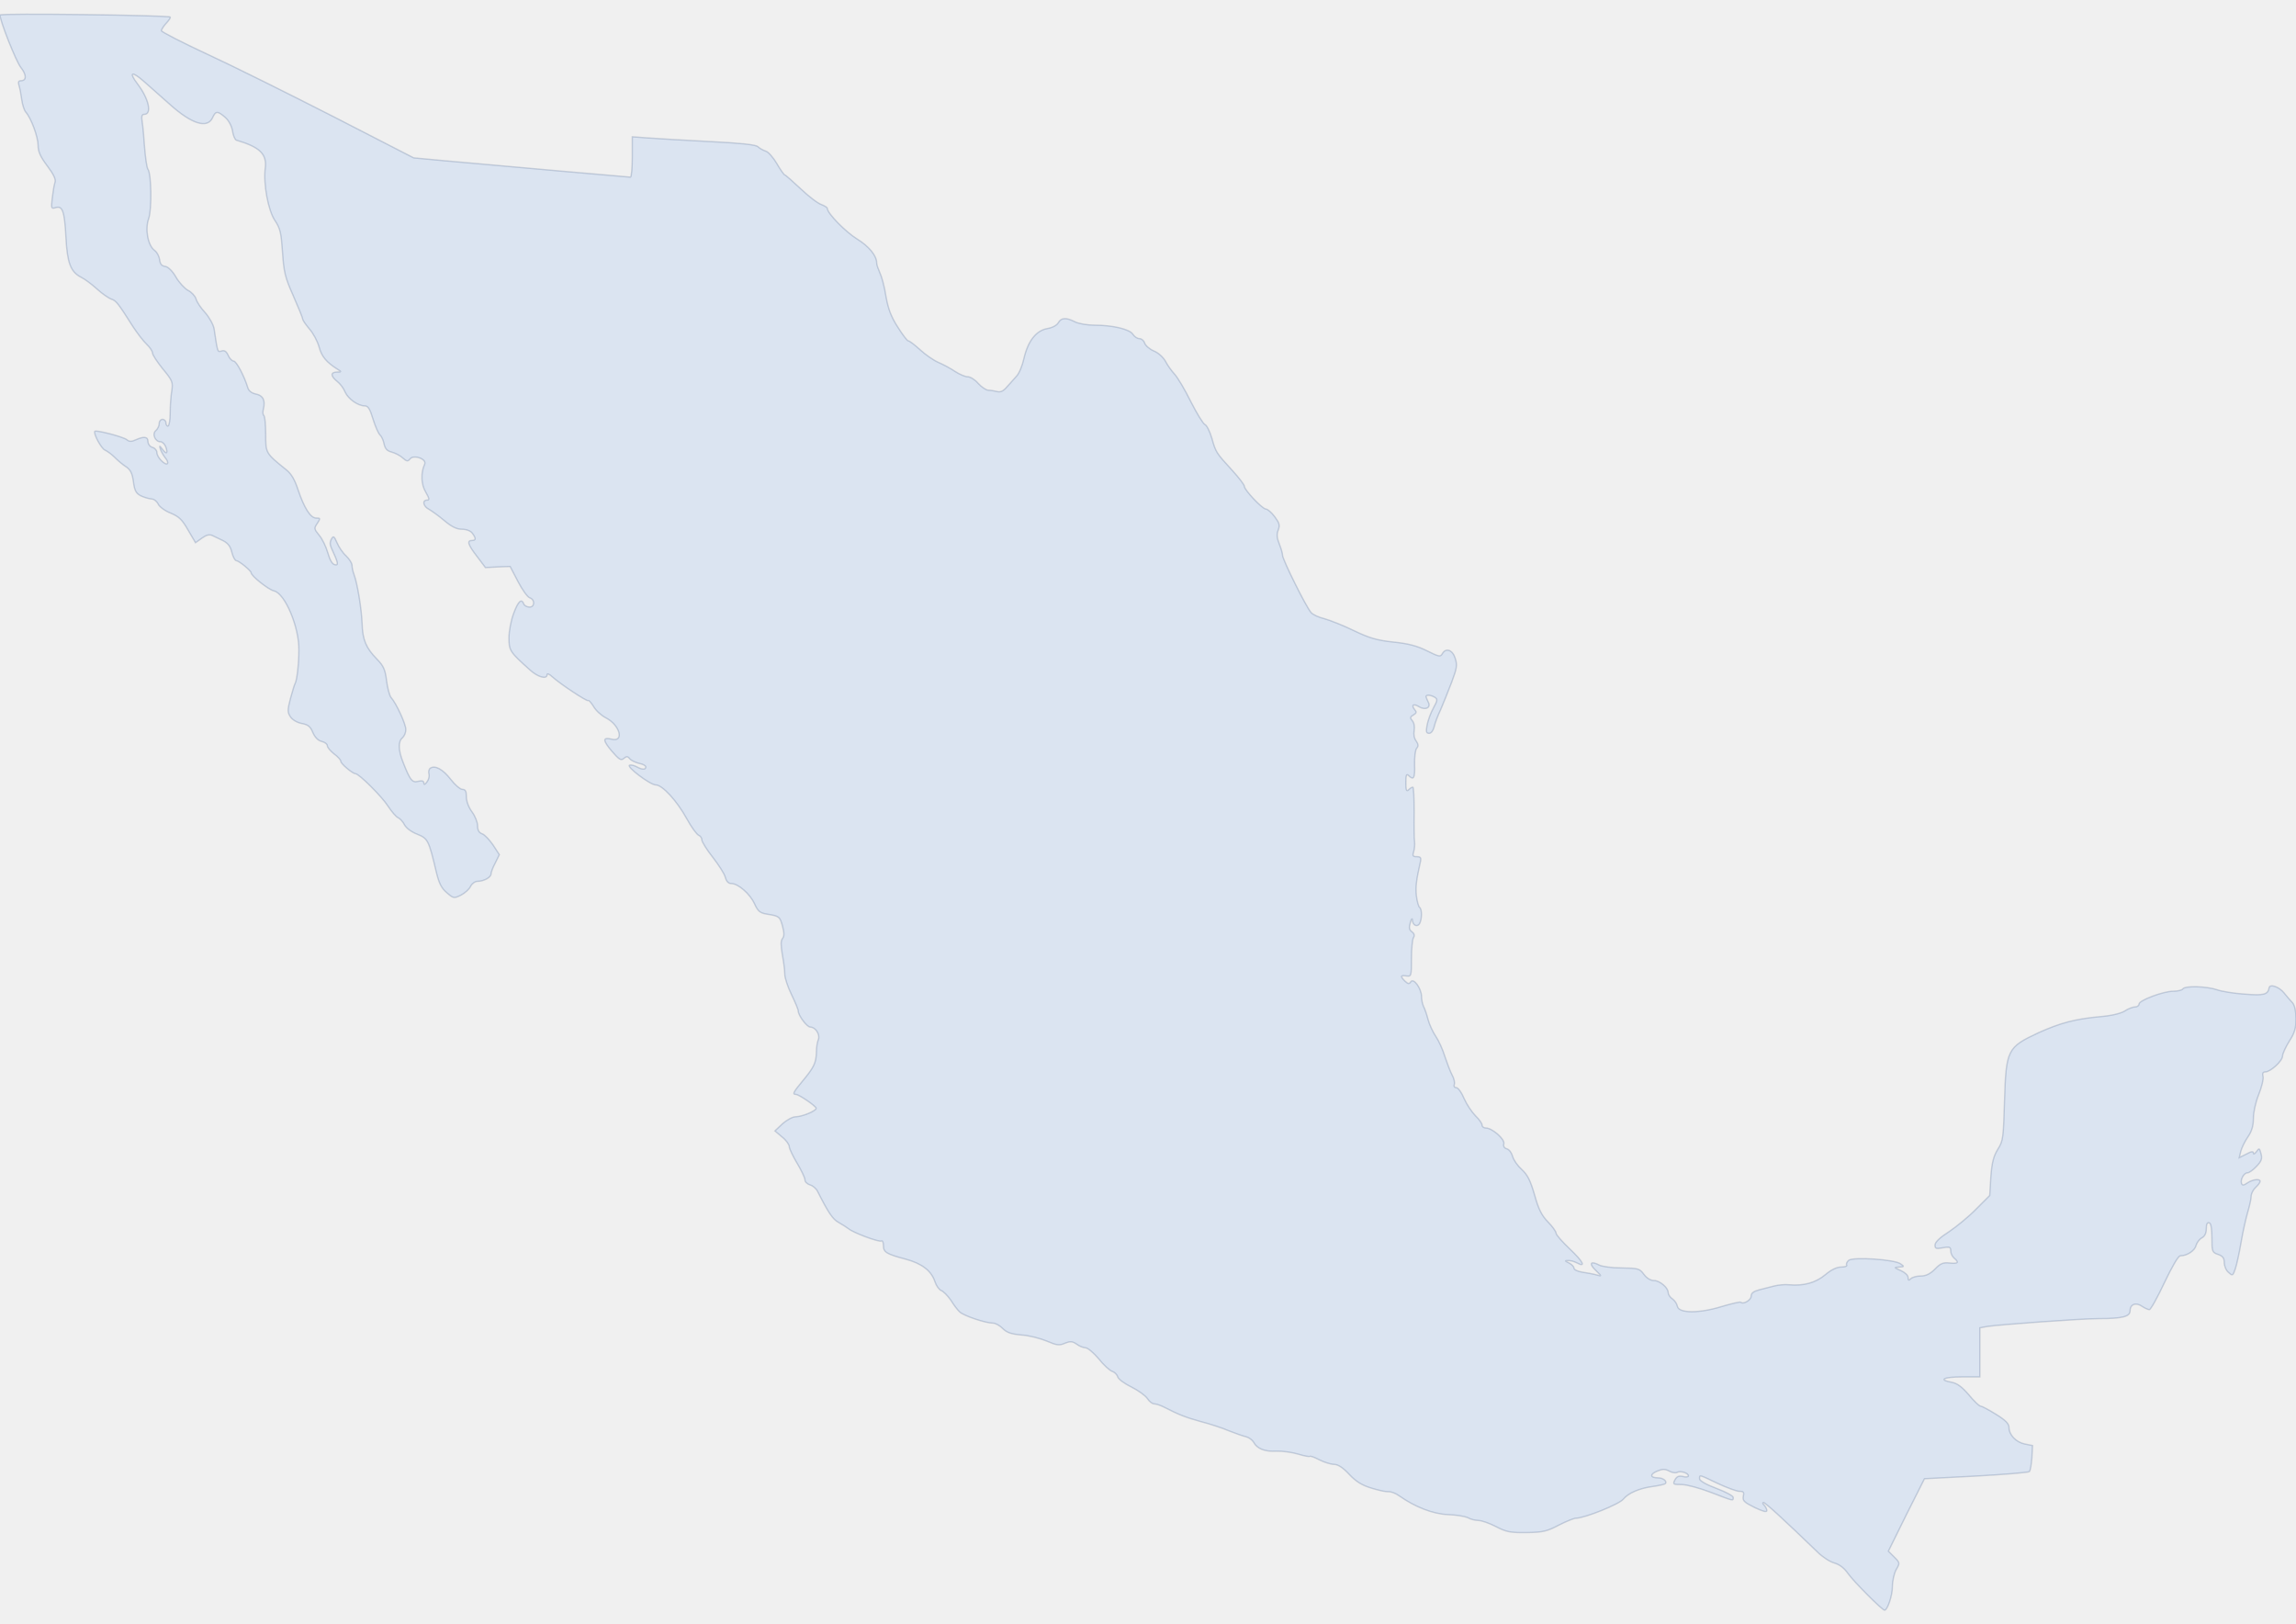
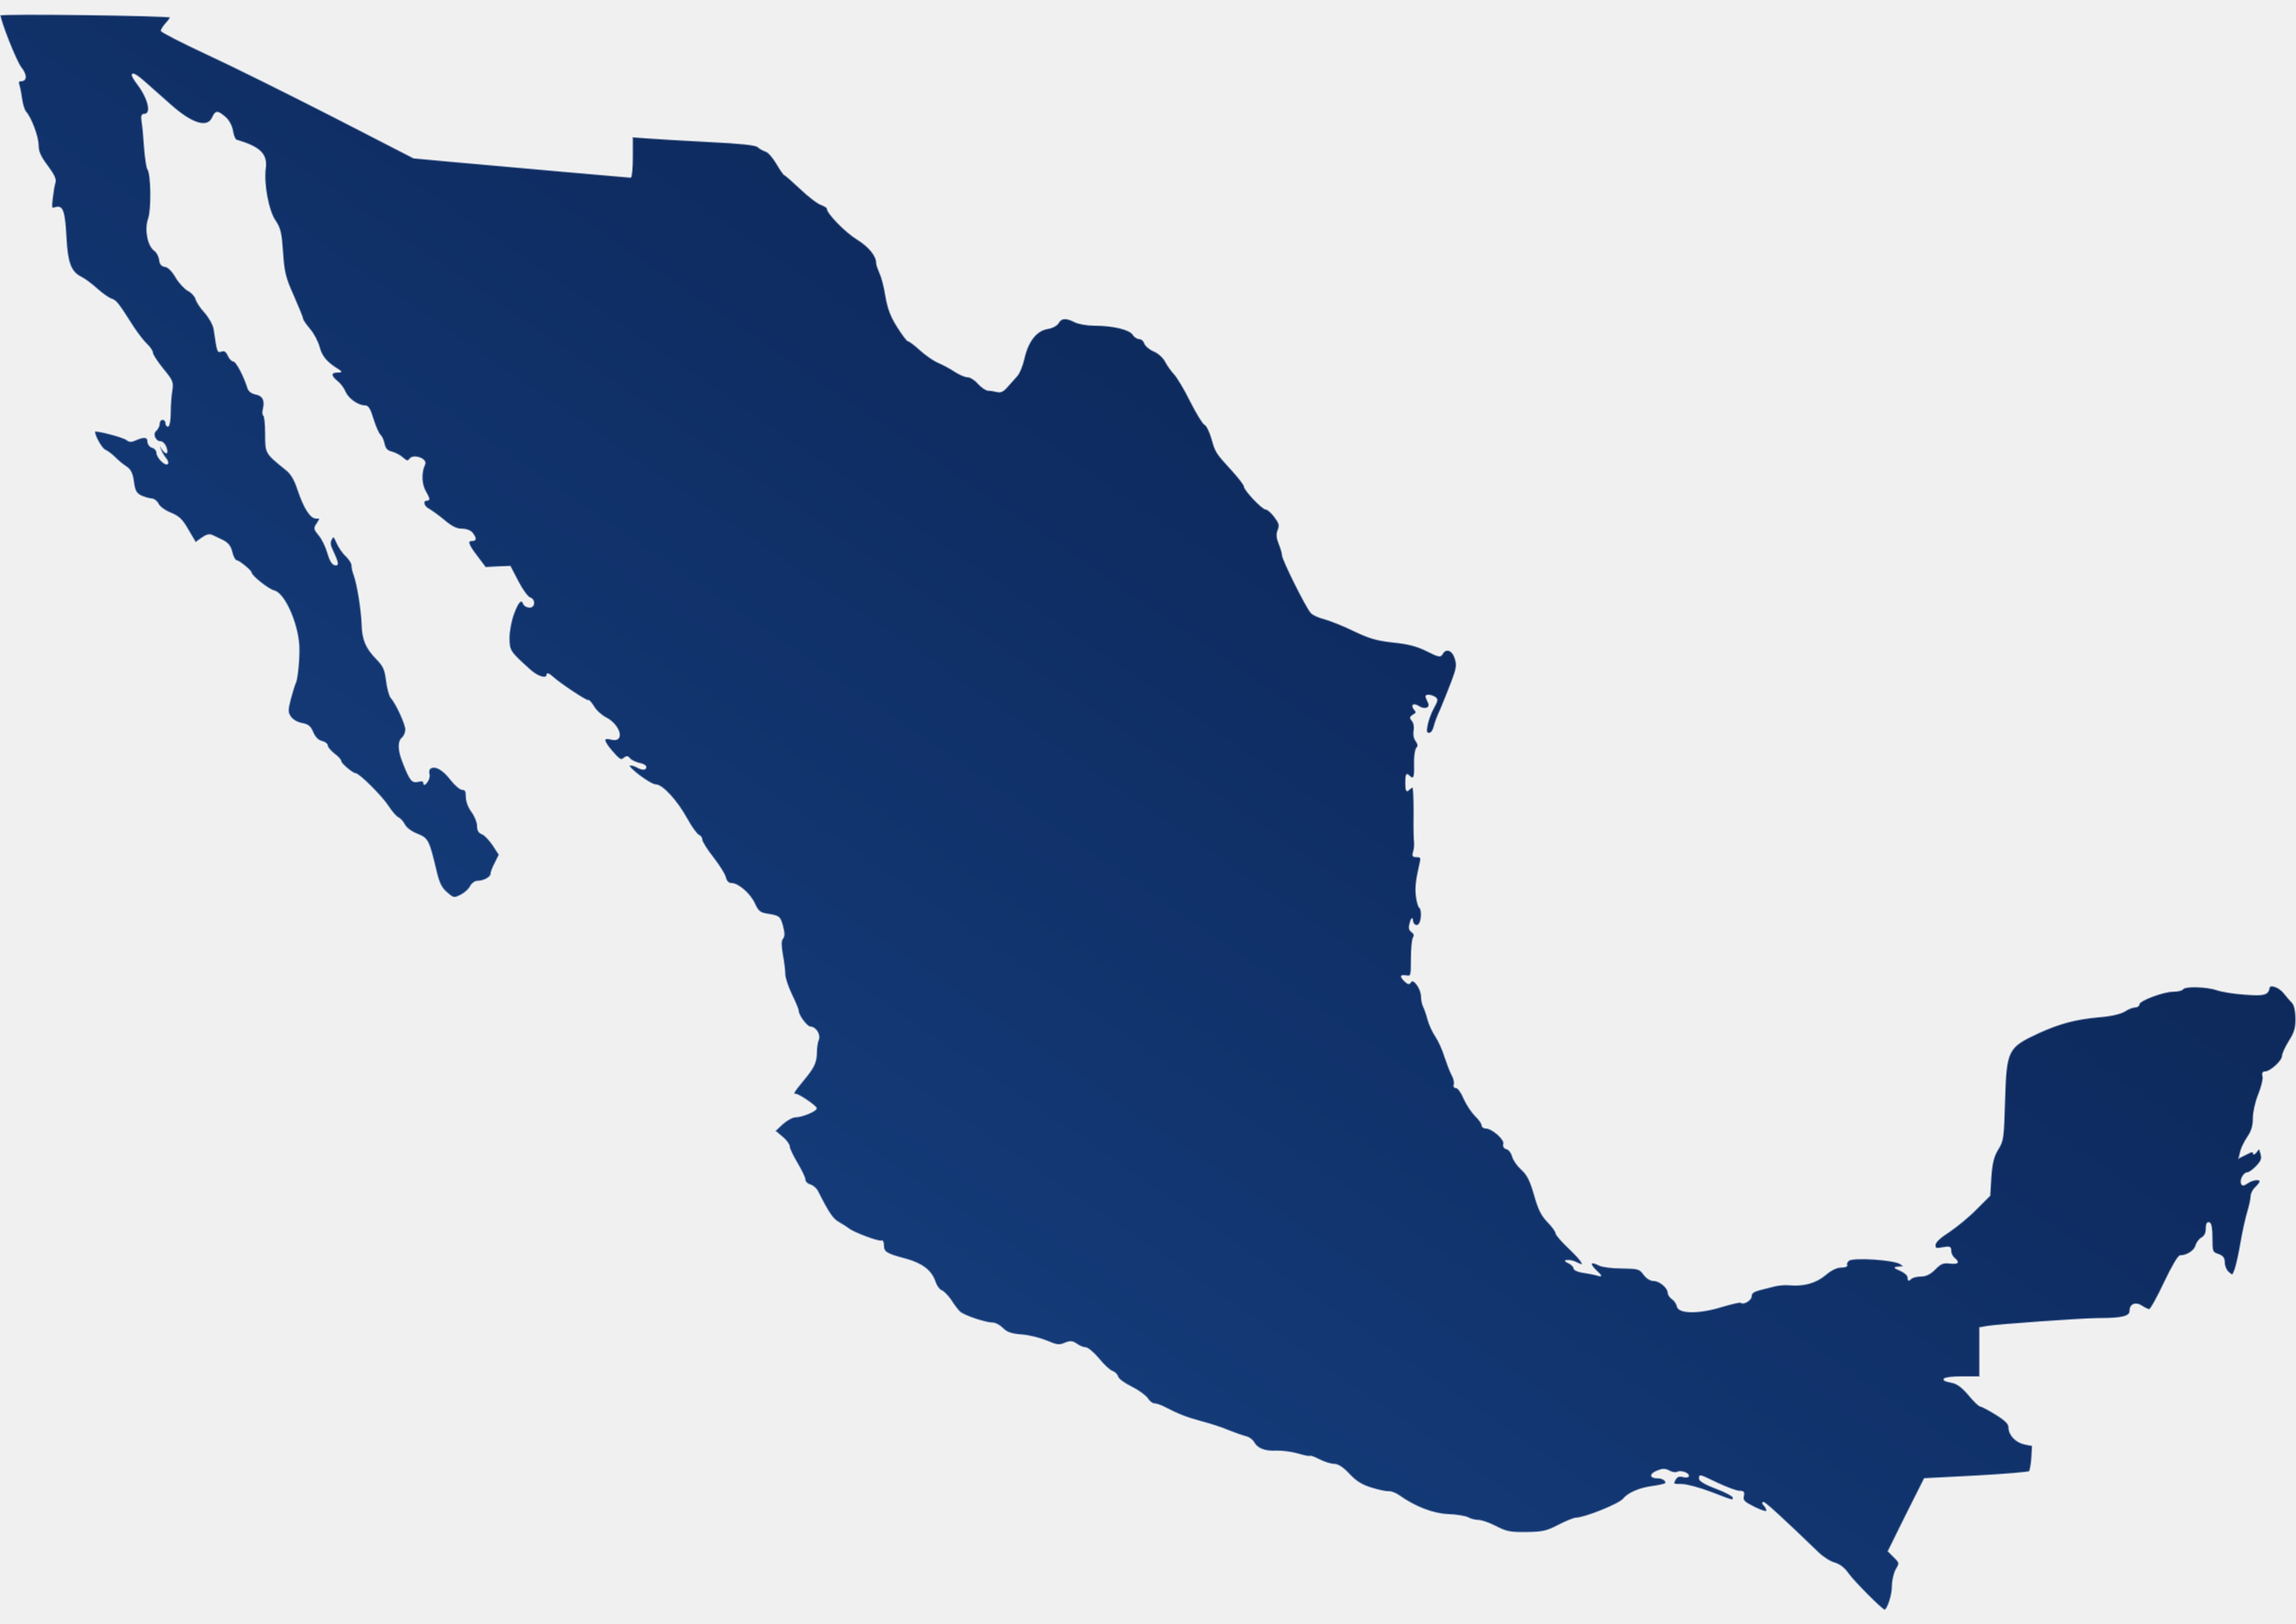
<svg xmlns="http://www.w3.org/2000/svg" viewBox="0 150 1024 724" preserveAspectRatio="xMidYMid meet" role="img" aria-label="Mapa de México">
-   <g transform="translate(0,1024) scale(0.1,-0.1)" fill="#DBE4F1" stroke="#0F2E65" stroke-width="6" stroke-opacity="0.18">
+   <defs>
+     <linearGradient id="mapGrad" x1="0" y1="0" x2="1" y2="1">
+       <stop offset="0%" stop-color="#1a4a8f" />
+       <stop offset="55%" stop-color="#0F2E65" />
+       <stop offset="100%" stop-color="#0a1f45" />
+     </linearGradient>
+   </defs>
+   <g transform="translate(0,1024) scale(0.1,-0.1)" fill="url(#mapGrad)" stroke="#ffffff" stroke-width="8" stroke-opacity="0.55">
    <path d="M0 8673 c0 -26 71 -206 93 -234 26 -33 26 -59 0 -59 -11 0 -13 -6 -8 -22 4 -13 9 -41 12 -63 3 -22 11 -47 18 -55 24 -27 55 -111 55 -149 0 -27 10 -50 41 -91 29 -39 39 -60 34 -74 -4 -12 -9 -43 -12 -70 -5 -45 -5 -48 15 -42 31 10 40 -17 46 -132 6 -115 21 -154 67 -178 17 -8 50 -33 73 -54 22 -20 51 -40 63 -44 21 -7 29 -17 97 -124 19 -29 46 -64 60 -77 14 -13 26 -31 26 -39 0 -8 21 -40 46 -71 43 -52 46 -59 40 -98 -4 -23 -7 -68 -7 -99 0 -32 -5 -58 -10 -58 -5 0 -9 7 -9 15 0 8 -7 15 -15 15 -8 0 -15 -8 -15 -19 0 -10 -7 -24 -15 -31 -18 -15 -3 -50 21 -50 8 0 18 -10 23 -22 11 -30 4 -36 -14 -12 -15 19 -15 19 -9 -1 4 -11 14 -28 22 -38 8 -9 12 -20 9 -24 -10 -10 -47 28 -47 48 0 10 -9 21 -20 24 -11 3 -20 15 -20 26 0 22 -18 24 -54 8 -19 -9 -29 -9 -40 0 -15 13 -136 44 -143 38 -8 -9 29 -78 45 -84 9 -4 29 -18 43 -32 14 -14 37 -34 52 -43 19 -13 27 -29 32 -66 5 -40 12 -52 33 -63 15 -7 36 -13 47 -14 11 0 24 -10 30 -22 5 -12 30 -31 56 -41 38 -16 52 -30 78 -76 l33 -56 28 20 c21 15 34 18 47 12 10 -5 32 -15 48 -23 21 -11 33 -25 39 -52 5 -20 14 -37 20 -37 12 -1 66 -45 66 -54 0 -14 78 -76 102 -81 49 -11 113 -162 111 -265 0 -60 -9 -136 -17 -148 -3 -5 -12 -36 -21 -68 -13 -51 -13 -60 0 -80 9 -14 30 -26 50 -30 28 -5 39 -13 50 -40 9 -21 23 -36 39 -40 14 -3 26 -12 26 -20 0 -7 14 -23 30 -36 17 -12 30 -27 30 -33 0 -11 53 -55 65 -55 16 0 118 -102 145 -144 17 -26 37 -49 45 -52 9 -4 22 -18 29 -32 8 -15 31 -32 57 -42 47 -19 51 -26 84 -165 13 -55 24 -76 48 -96 30 -26 32 -26 64 -10 17 9 36 26 42 39 6 12 20 22 31 22 28 0 60 18 60 33 0 7 8 29 19 49 l18 37 -28 43 c-16 23 -37 46 -49 50 -14 5 -20 16 -20 36 0 15 -11 43 -25 62 -15 20 -25 47 -25 67 0 25 -4 33 -18 33 -9 0 -33 20 -52 45 -35 45 -69 63 -90 50 -7 -4 -10 -16 -7 -26 3 -10 -1 -26 -9 -36 -9 -12 -13 -14 -14 -4 0 9 -8 11 -25 7 -27 -7 -36 5 -67 84 -22 55 -23 94 -3 110 8 7 15 23 15 37 0 24 -42 116 -66 143 -7 9 -16 43 -20 75 -6 49 -13 65 -42 95 -50 51 -65 87 -67 160 -3 68 -21 178 -36 218 -5 13 -9 31 -9 41 0 10 -12 28 -26 42 -15 13 -33 40 -41 59 -13 30 -16 32 -25 16 -7 -12 -7 -25 0 -40 31 -67 33 -78 15 -74 -11 2 -22 21 -31 53 -8 28 -25 63 -39 79 -22 27 -23 30 -8 52 15 23 14 24 -5 24 -25 0 -53 44 -81 127 -14 43 -30 71 -52 88 -93 75 -92 74 -92 159 0 43 -4 80 -8 83 -5 3 -6 16 -2 30 9 38 -2 60 -34 66 -19 4 -32 14 -36 29 -16 52 -51 118 -63 118 -7 0 -18 11 -24 25 -8 18 -17 24 -29 20 -19 -6 -18 -9 -34 98 -3 19 -21 51 -40 73 -20 21 -38 49 -41 62 -4 12 -19 29 -35 37 -15 8 -40 35 -54 59 -16 28 -35 46 -48 48 -16 2 -23 11 -25 30 -2 15 -12 34 -22 41 -30 21 -44 94 -27 142 15 42 12 200 -3 220 -5 6 -11 48 -15 95 -3 47 -8 100 -11 118 -4 23 -1 32 9 32 36 0 21 69 -29 135 -42 55 -26 60 31 9 30 -27 81 -72 113 -100 97 -87 167 -109 190 -59 14 31 22 31 56 2 16 -14 29 -38 33 -61 3 -21 11 -39 17 -41 105 -31 137 -62 129 -125 -9 -69 13 -189 43 -233 24 -36 28 -55 34 -142 6 -88 11 -111 48 -194 23 -52 42 -99 42 -104 0 -5 14 -25 30 -44 17 -19 36 -55 43 -80 11 -42 32 -68 83 -100 18 -11 18 -12 -3 -12 -30 -1 -29 -18 1 -42 13 -10 29 -31 35 -47 13 -30 57 -62 88 -62 15 0 23 -14 37 -60 10 -32 24 -64 31 -70 7 -6 15 -24 18 -40 5 -22 14 -31 34 -36 15 -4 37 -15 49 -26 18 -16 23 -17 33 -4 17 20 75 -1 65 -24 -18 -38 -16 -91 5 -125 16 -28 17 -35 6 -35 -23 0 -18 -28 8 -41 12 -7 43 -29 68 -50 33 -28 56 -39 79 -39 20 0 38 -7 46 -17 18 -24 17 -33 -1 -33 -24 0 -18 -19 23 -72 l37 -49 55 3 55 2 35 -67 c19 -37 43 -70 53 -73 24 -8 22 -43 -3 -41 -11 1 -22 7 -24 14 -10 26 -25 12 -45 -42 -12 -31 -21 -80 -21 -109 0 -58 4 -63 93 -143 36 -33 77 -44 77 -21 0 6 10 2 22 -9 36 -33 156 -112 161 -107 3 3 13 -9 24 -26 10 -18 34 -40 55 -51 63 -32 84 -110 25 -95 -40 10 -39 -6 2 -54 32 -37 41 -43 53 -32 12 10 18 10 27 -2 6 -7 25 -16 41 -20 17 -3 30 -10 30 -16 0 -13 -16 -13 -41 1 -11 6 -25 9 -31 7 -17 -6 92 -88 116 -88 30 0 95 -71 139 -151 20 -37 44 -69 52 -73 8 -3 15 -12 15 -21 0 -8 22 -44 49 -78 27 -35 53 -75 56 -90 5 -18 14 -27 27 -27 30 0 83 -46 103 -90 15 -33 24 -41 54 -46 57 -9 59 -11 71 -54 8 -31 8 -45 0 -55 -8 -10 -8 -29 -1 -71 6 -32 11 -71 11 -88 0 -17 14 -58 30 -91 16 -33 30 -66 30 -73 0 -20 39 -72 54 -72 23 0 44 -33 36 -55 -5 -11 -9 -37 -9 -58 -1 -46 -11 -67 -62 -128 -40 -48 -46 -59 -30 -59 14 0 91 -53 91 -62 0 -12 -64 -38 -92 -38 -13 0 -39 -14 -58 -31 l-34 -32 32 -27 c18 -14 32 -34 32 -43 0 -9 16 -42 35 -74 19 -32 35 -65 35 -74 0 -9 10 -19 23 -23 12 -3 27 -16 33 -28 49 -97 68 -125 94 -139 16 -9 36 -22 44 -28 21 -18 137 -61 147 -55 5 3 9 -6 9 -20 0 -30 13 -38 100 -61 73 -20 114 -52 130 -101 6 -18 19 -36 28 -39 9 -3 28 -22 42 -42 13 -21 31 -45 40 -53 17 -17 115 -50 148 -50 12 0 31 -11 44 -24 18 -18 37 -25 84 -29 33 -2 83 -15 112 -27 45 -19 56 -21 81 -10 25 10 34 9 53 -4 12 -9 30 -16 39 -16 10 0 36 -22 59 -49 22 -28 50 -53 60 -56 10 -3 22 -14 25 -25 3 -10 30 -30 61 -45 30 -15 62 -38 71 -51 8 -13 22 -24 30 -24 8 0 27 -6 41 -13 70 -36 102 -48 167 -66 39 -10 95 -28 125 -41 30 -12 65 -24 78 -27 12 -3 27 -14 33 -24 15 -29 50 -43 101 -40 26 1 70 -5 97 -13 27 -8 51 -13 53 -10 3 2 22 -5 43 -16 22 -11 51 -20 65 -20 17 0 39 -14 67 -44 31 -33 57 -49 100 -62 32 -10 66 -17 76 -16 11 1 32 -7 47 -18 71 -50 150 -81 218 -84 37 -1 77 -8 89 -14 12 -7 33 -12 46 -12 14 0 49 -12 78 -27 46 -24 64 -28 137 -27 72 1 91 5 144 33 33 17 68 31 77 31 40 1 192 62 211 85 22 27 71 48 128 56 30 4 56 10 59 13 10 10 -9 26 -32 26 -36 0 -38 16 -4 30 24 10 35 10 54 0 12 -7 28 -9 34 -6 14 9 51 -2 51 -15 0 -5 -11 -7 -24 -3 -18 4 -27 1 -36 -15 -10 -20 -8 -21 30 -21 23 0 81 -16 131 -35 104 -40 99 -39 99 -22 0 6 -34 25 -75 40 -46 17 -75 34 -75 43 0 19 -3 19 81 -21 41 -19 84 -35 96 -35 19 0 22 -4 18 -22 -4 -20 4 -27 50 -50 36 -17 55 -23 55 -14 0 6 -5 17 -12 24 -7 7 -8 12 -3 12 8 0 96 -81 241 -221 22 -22 56 -44 76 -49 23 -7 44 -23 61 -48 25 -35 151 -162 162 -162 13 0 35 65 35 105 0 26 8 60 17 76 17 29 17 30 -9 56 l-26 26 80 162 81 161 231 12 c127 7 234 16 237 20 4 4 9 32 11 61 l3 55 -35 7 c-39 8 -70 41 -70 74 0 16 -15 32 -59 59 -32 20 -63 36 -68 36 -6 0 -29 22 -52 50 -30 35 -51 51 -76 56 -61 11 -38 24 45 24 l80 0 0 110 0 109 33 6 c49 8 423 35 497 35 106 0 140 9 140 35 0 29 26 39 53 20 12 -8 27 -15 33 -15 6 0 36 54 67 120 35 73 62 120 71 120 30 0 65 23 70 46 4 13 15 28 26 34 13 7 20 21 20 41 0 20 4 29 13 26 8 -2 12 -26 12 -68 0 -60 1 -64 28 -73 20 -7 27 -16 27 -36 0 -15 8 -35 19 -44 18 -16 19 -16 30 15 6 17 18 71 26 119 8 48 22 109 30 136 8 27 15 58 15 70 0 11 9 29 20 39 11 10 20 22 20 27 0 13 -34 9 -57 -7 -16 -11 -22 -12 -26 -2 -6 17 11 47 26 47 8 0 26 13 41 29 22 23 26 34 20 56 -7 26 -8 27 -20 10 -8 -11 -14 -13 -14 -7 0 9 -9 8 -31 -4 l-32 -16 7 29 c4 15 18 44 32 64 17 25 24 49 24 82 0 27 10 73 24 107 13 33 22 68 19 80 -4 14 0 20 10 20 23 0 77 49 77 71 0 10 14 40 30 66 24 37 30 58 30 100 0 33 -6 60 -15 71 -9 9 -26 29 -38 44 -22 28 -64 42 -67 23 -5 -30 -23 -35 -109 -28 -47 3 -103 12 -125 20 -45 15 -142 18 -151 3 -3 -5 -22 -10 -42 -10 -45 0 -153 -41 -153 -57 0 -7 -8 -13 -17 -13 -10 0 -32 -8 -48 -19 -19 -11 -61 -21 -114 -25 -106 -10 -174 -28 -269 -71 -140 -65 -145 -76 -152 -305 -5 -165 -6 -177 -30 -215 -19 -31 -26 -58 -31 -123 l-5 -83 -60 -60 c-32 -33 -87 -78 -121 -101 -41 -26 -63 -47 -63 -60 0 -16 5 -18 35 -12 30 5 35 4 35 -14 0 -11 7 -25 15 -32 24 -20 18 -26 -20 -22 -28 3 -40 -1 -65 -27 -22 -22 -41 -31 -64 -31 -17 0 -37 -5 -44 -12 -9 -9 -12 -8 -12 5 0 10 -14 23 -32 31 -31 14 -32 14 -8 16 23 1 24 2 7 14 -25 20 -212 32 -232 16 -8 -7 -12 -16 -9 -21 3 -5 -8 -9 -24 -9 -20 0 -45 -12 -71 -34 -43 -36 -96 -51 -162 -45 -19 2 -47 -1 -64 -5 -16 -4 -47 -12 -67 -17 -27 -7 -38 -15 -38 -29 0 -17 -35 -38 -46 -27 -3 3 -41 -6 -85 -19 -100 -31 -192 -31 -198 1 -2 11 -12 26 -22 33 -11 7 -19 20 -19 28 0 22 -38 54 -64 54 -15 0 -32 11 -44 27 -19 26 -25 28 -99 29 -43 0 -88 6 -101 13 -38 20 -47 7 -16 -23 29 -28 29 -28 4 -21 -14 4 -42 9 -62 12 -21 3 -38 11 -38 18 0 6 -10 17 -22 23 -19 9 -20 11 -5 11 10 1 27 -4 39 -10 43 -23 29 5 -30 61 -34 32 -62 64 -62 71 0 7 -16 30 -36 50 -28 29 -42 56 -60 121 -19 65 -31 89 -57 113 -19 17 -37 43 -41 59 -4 15 -15 30 -25 33 -12 3 -17 11 -14 23 5 20 -52 70 -80 70 -10 0 -17 6 -17 13 0 7 -13 26 -29 41 -16 16 -39 50 -51 77 -11 27 -27 49 -35 49 -8 0 -12 6 -9 14 3 8 -1 28 -10 43 -8 15 -22 52 -32 82 -9 30 -27 70 -40 89 -13 19 -29 53 -35 76 -6 23 -15 49 -20 58 -5 10 -9 30 -9 45 -1 36 -36 84 -48 65 -7 -11 -12 -10 -26 3 -22 22 -20 27 7 23 21 -3 22 0 22 77 0 44 4 86 9 94 6 9 4 18 -7 26 -12 9 -14 18 -7 41 4 16 9 21 9 12 1 -23 21 -34 32 -17 11 18 12 66 0 73 -4 3 -11 26 -14 51 -4 41 -1 68 18 152 4 18 1 23 -16 23 -18 0 -20 4 -14 23 4 12 5 31 4 42 -2 11 -3 71 -2 133 0 61 -2 112 -6 112 -4 0 -12 -5 -19 -12 -9 -9 -12 -2 -12 32 0 34 3 41 12 32 23 -23 29 -12 27 48 -1 33 3 65 9 73 9 10 8 18 -2 33 -9 11 -12 30 -9 46 3 16 0 35 -8 44 -11 13 -10 17 5 26 14 8 15 13 5 24 -16 20 -5 28 19 13 28 -18 56 -5 42 20 -5 11 -10 22 -10 25 0 9 23 7 40 -4 12 -8 11 -14 -7 -47 -12 -21 -24 -55 -28 -75 -6 -31 -4 -38 9 -38 9 0 18 12 22 28 3 15 16 50 29 77 12 28 34 83 49 122 24 64 26 77 16 108 -12 38 -42 48 -58 19 -8 -14 -16 -12 -68 14 -44 22 -82 32 -150 39 -74 8 -107 18 -176 51 -47 23 -106 46 -131 53 -25 6 -52 18 -60 28 -22 25 -127 236 -127 255 0 9 -7 32 -15 52 -10 25 -12 42 -4 61 8 21 5 31 -16 59 -14 19 -32 34 -39 34 -16 0 -96 85 -96 101 0 7 -24 38 -52 69 -75 82 -75 82 -93 145 -9 31 -23 59 -31 62 -8 3 -36 49 -63 102 -26 53 -59 108 -72 122 -13 14 -32 40 -41 58 -10 18 -32 38 -52 46 -19 8 -37 24 -41 35 -3 11 -14 20 -23 20 -10 0 -23 9 -29 19 -14 23 -90 41 -172 41 -33 0 -71 7 -87 15 -39 20 -61 19 -74 -4 -6 -11 -25 -22 -48 -26 -50 -8 -87 -55 -105 -132 -7 -33 -22 -69 -33 -80 -10 -11 -29 -32 -42 -47 -17 -20 -29 -26 -45 -22 -12 3 -30 6 -39 6 -10 0 -30 14 -45 30 -14 17 -36 30 -47 30 -12 0 -37 11 -57 24 -19 13 -53 31 -74 40 -21 9 -57 34 -81 56 -24 22 -48 40 -53 40 -5 0 -26 28 -48 63 -30 47 -42 81 -52 137 -6 41 -19 88 -27 104 -7 16 -14 35 -14 43 0 33 -34 74 -87 107 -51 31 -133 115 -133 136 0 5 -12 12 -27 18 -16 5 -57 37 -93 71 -35 33 -67 61 -70 61 -3 0 -19 22 -35 50 -16 27 -38 53 -50 56 -11 4 -27 12 -35 20 -11 9 -76 16 -220 23 -113 6 -235 13 -272 16 l-68 5 0 -90 c0 -49 -4 -90 -8 -90 -8 0 -514 45 -827 73 l-140 13 -360 185 c-198 101 -451 227 -562 278 -112 52 -203 99 -203 104 0 6 10 21 22 34 12 13 20 25 17 27 -9 8 -759 18 -759 9z" />
  </g>
</svg>
